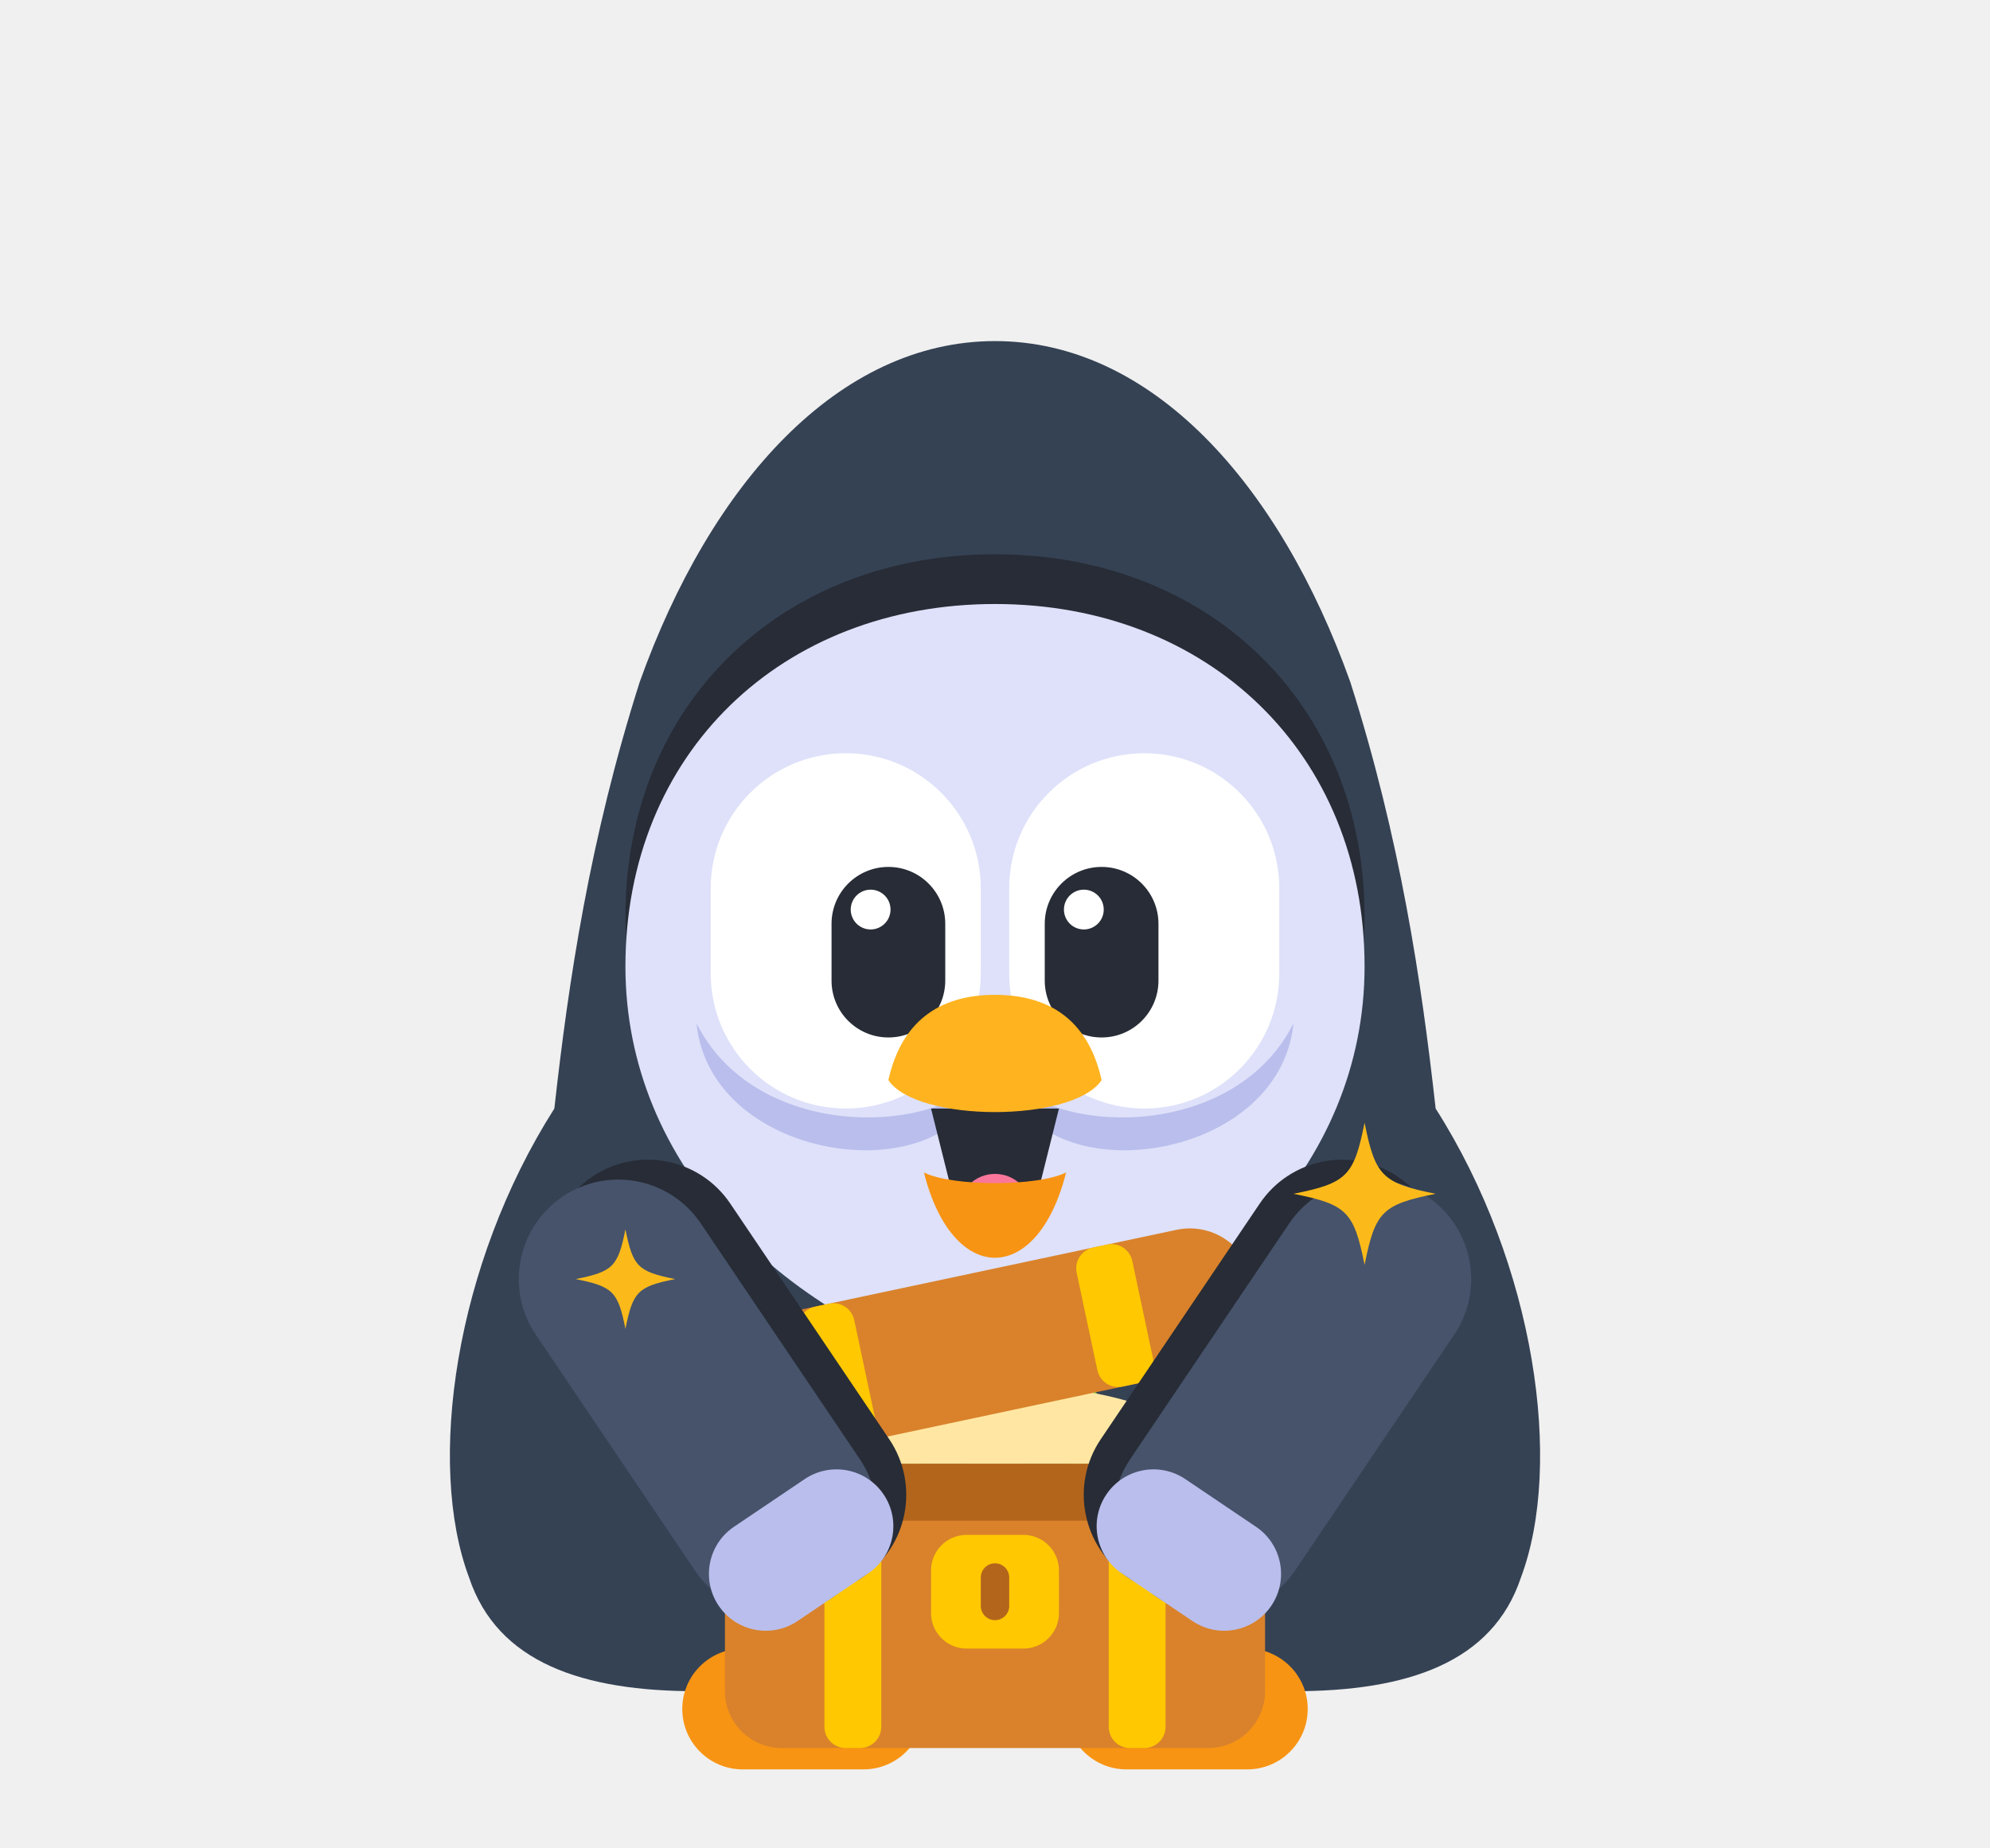
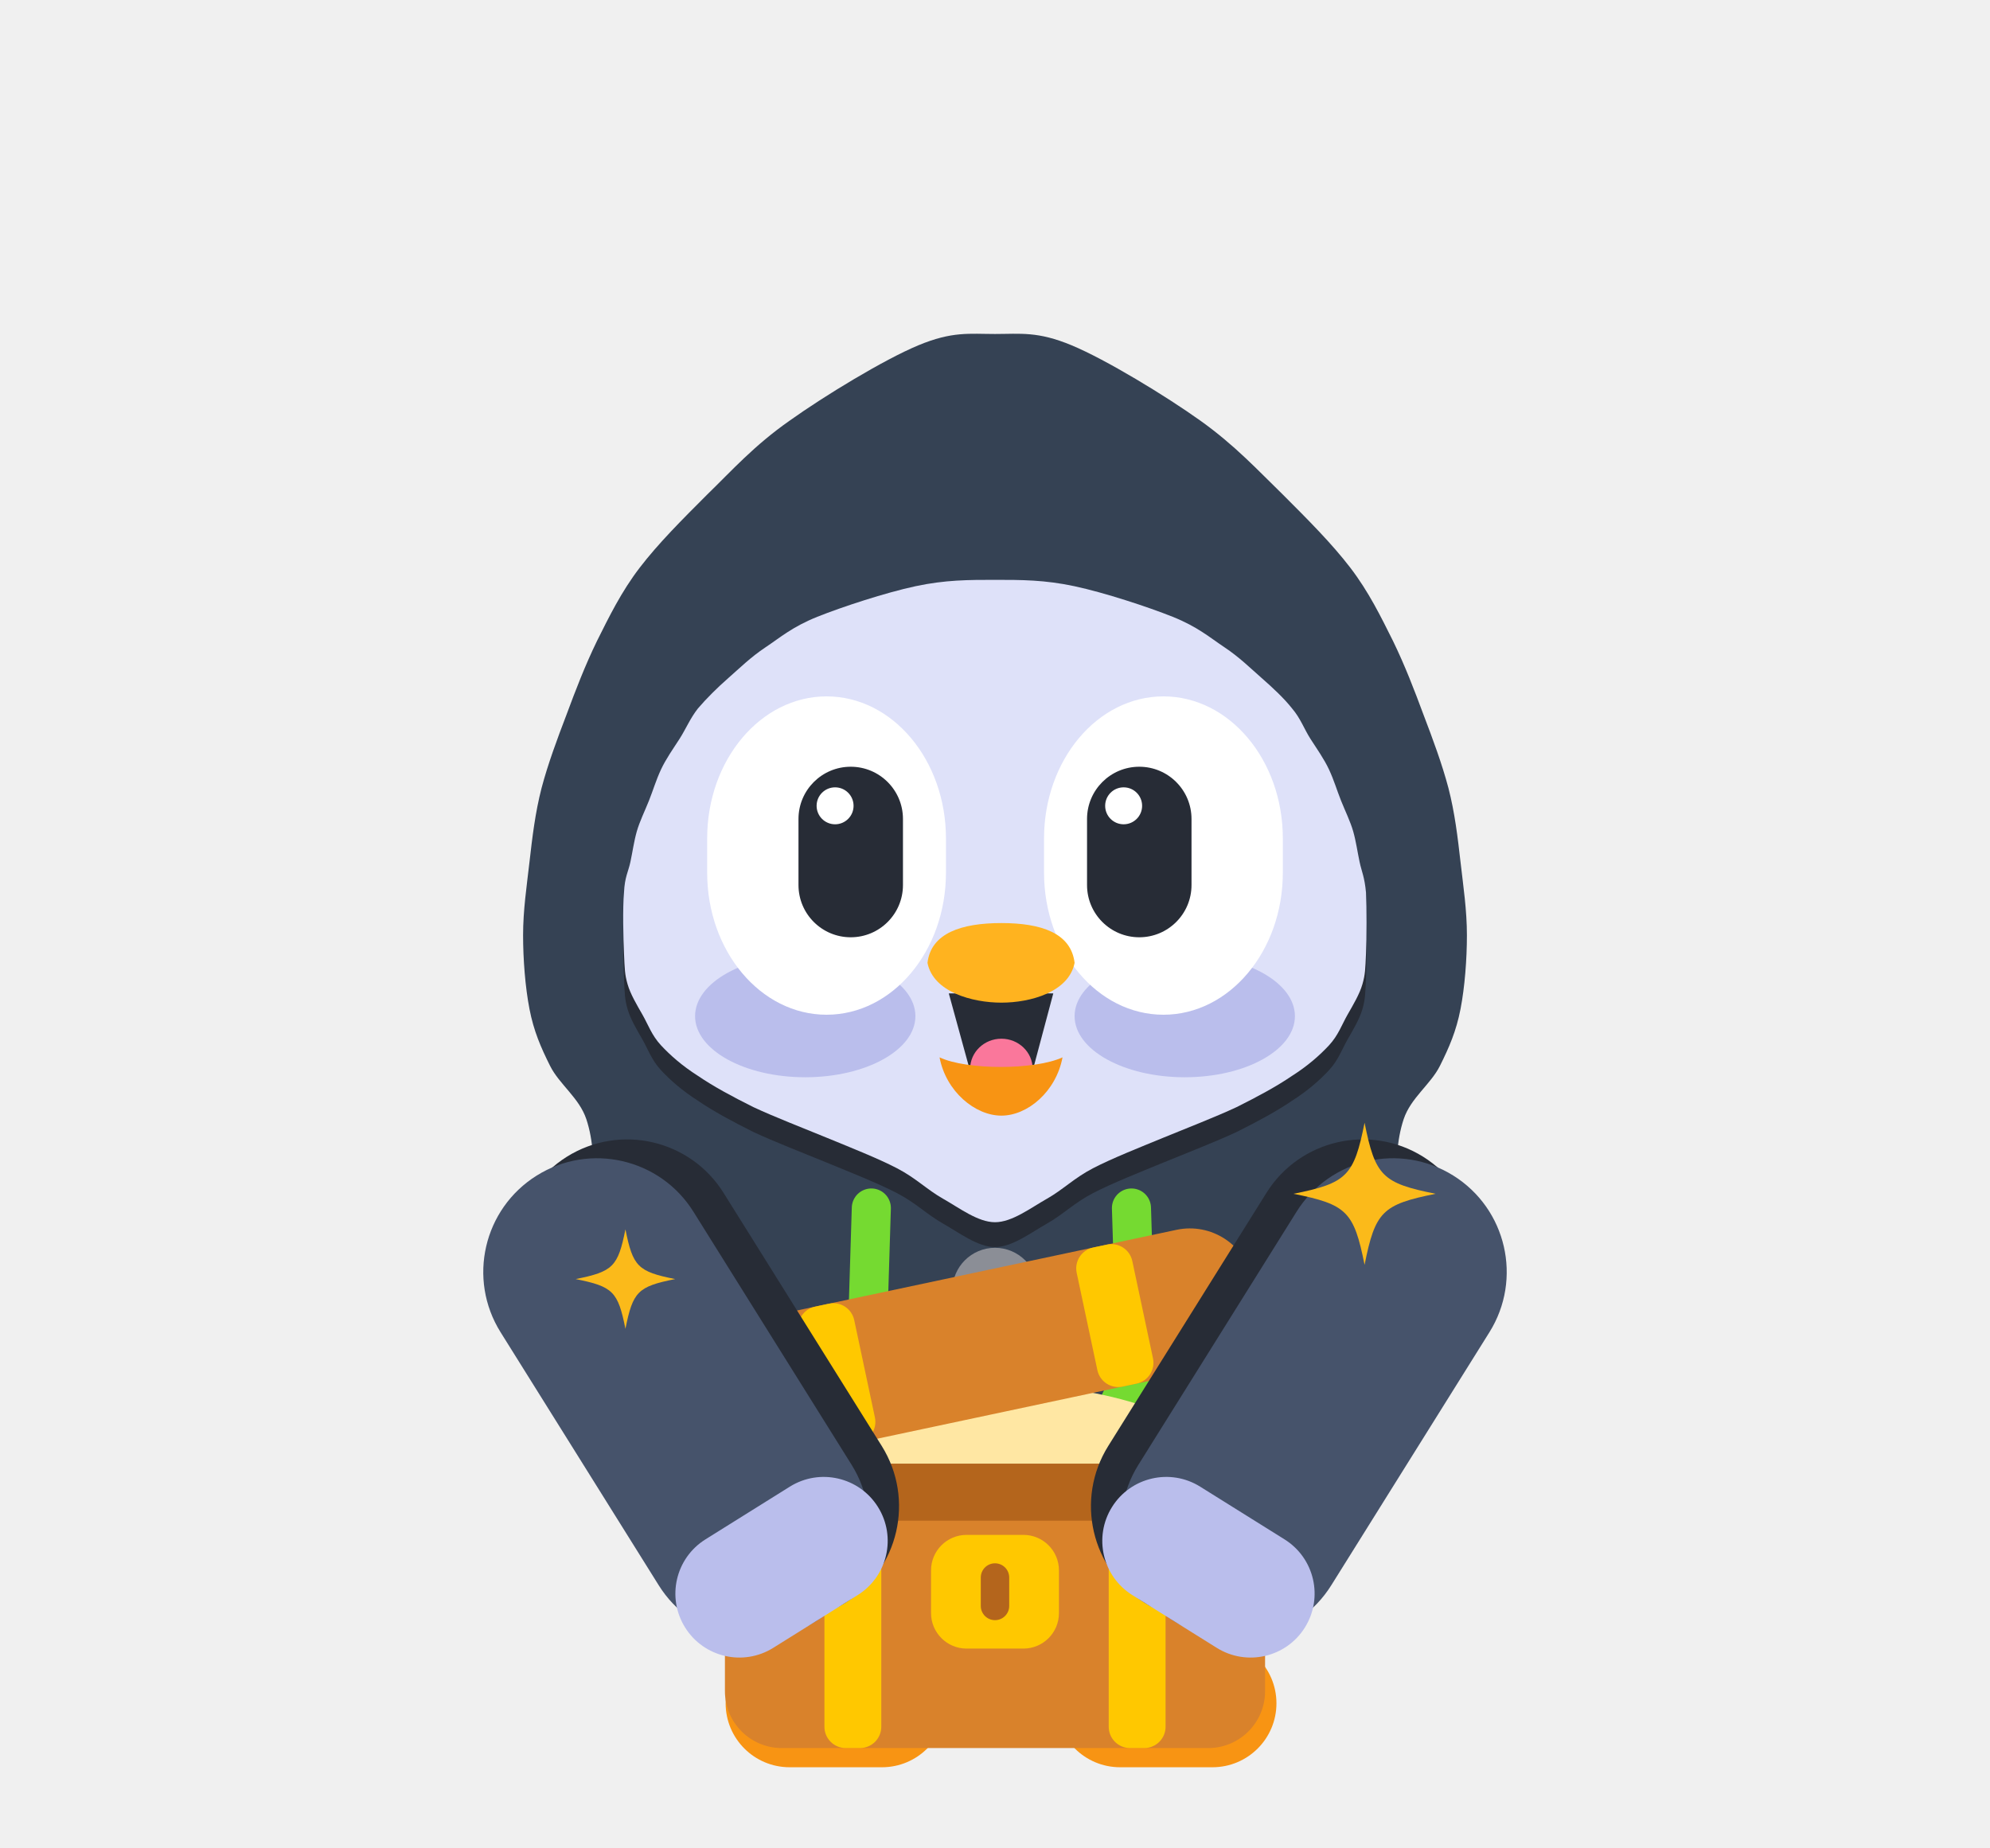
<svg xmlns="http://www.w3.org/2000/svg" viewBox="-40 -40 280 260" aria-hidden="true">
  <style>
  .byte-twinkle { transform-box: fill-box; transform-origin: center; animation: byte-twinkle 1.6s ease-in-out infinite }
  @keyframes byte-twinkle { 0%,100% { transform: scale(1) rotate(0) } 50% { transform: scale(.7) rotate(20deg) } }
  .byte-float { animation: byte-float 2.4s ease-in-out infinite }
  @keyframes byte-float { 0%,100% { transform: translateY(0) } 50% { transform: translateY(-4px) } }
  .byte-smoke { animation: byte-smoke 1.8s ease-out infinite }
  @keyframes byte-smoke { 0% { opacity: 0; transform: translateY(6px) } 25% { opacity: 1 } 100% { opacity: 0; transform: translateY(-10px) } }
  .byte-tear { animation: byte-tear 1.8s ease-in infinite }
  .byte-tear + .byte-tear { animation-delay: .6s }
  @keyframes byte-tear { 0% { opacity: 0; transform: translateY(0) } 15% { opacity: 1; transform: translateY(2px) }
    80% { opacity: 1; transform: translateY(14px) } 100% { opacity: 0; transform: translateY(18px) } }
  @media (prefers-reduced-motion: reduce) {
    .byte-twinkle, .byte-float, .byte-smoke, .byte-tear { animation: none }
    .byte-tear { transform: translateY(2px) }
  }
</style>
  <defs>
    <clipPath id="eyeL-R0">
-       <rect x="60" y="66" width="38" height="50" rx="19" />
+       <rect x="59.5" y="58" width="33.6" height="44.8" rx="16.8" ry="20" />
    </clipPath>
    <clipPath id="eyeR-R0">
-       <rect x="102" y="66" width="38" height="50" rx="19" />
+       <rect x="106.9" y="58" width="33.6" height="44.8" rx="16.8" ry="20" />
    </clipPath>
  </defs>
-   <path fill="#354254" d="M100 8 C122 8 140 28 150 56 C157 78 160 98 162 116 C176 138 180 166 174 182 C170 194 158 198 142 198 L58 198 C42 198 30 194 26 182 C20 166 24 138 38 116 C40 98 43 78 50 56 C60 28 78 8 100 8 Z" />
-   <path fill="#272C36" transform="translate(0 -7)" d="M100 154 C70 146 48 124 48 96 C48 66 70 45 100 45 C130 45 152 66 152 96 C152 124 130 146 100 154 Z" />
-   <path fill="#DEE1F9" d="M100 154 C70 146 48 124 48 96 C48 66 70 45 100 45 C130 45 152 66 152 96 C152 124 130 146 100 154 Z" />
+   <path fill="#354254" d="M100.0 7.0 C103.6 7.0 106.0 6.6 110.8 8.6 C115.6 10.6 124.0 15.7 128.9 19.2 C133.8 22.7 137.0 26.2 140.5 29.6 C144.0 33.1 147.4 36.5 150.0 39.9 C152.6 43.3 154.3 46.8 156.0 50.2 C157.7 53.7 159.0 57.1 160.3 60.6 C161.6 64.0 162.9 67.5 163.8 70.9 C164.7 74.4 165.1 77.8 165.5 81.3 C165.9 84.8 166.4 88.1 166.4 91.6 C166.4 95.0 166.1 98.9 165.5 102.0 C164.9 105.1 163.9 107.4 162.6 110.0 C161.3 112.6 158.5 114.5 157.5 117.5 C156.5 120.5 156.4 123.9 156.5 128.0 C156.6 132.1 157.8 137.5 158.0 142.0 C158.2 146.5 158.3 151.2 157.5 155.0 C156.7 158.8 154.9 161.5 153.0 165.0 C151.1 168.5 148.3 172.8 146.0 176.0 C143.7 179.2 141.8 182.1 139.0 184.5 C136.2 186.9 133.0 188.9 129.0 190.5 C125.0 192.1 119.8 193.1 115.0 193.8 C110.2 194.5 105.0 194.5 100.0 194.5 C95.0 194.5 89.8 194.5 85.0 193.8 C80.2 193.1 75.0 192.1 71.0 190.5 C67.0 188.9 63.8 186.9 61.0 184.5 C58.2 182.1 56.3 179.2 54.0 176.0 C51.7 172.8 48.9 168.5 47.0 165.0 C45.1 161.5 43.3 158.8 42.5 155.0 C41.7 151.2 41.8 146.5 42.0 142.0 C42.2 137.5 43.4 132.1 43.5 128.0 C43.6 123.9 43.5 120.5 42.5 117.5 C41.5 114.5 38.7 112.6 37.4 110.0 C36.1 107.4 35.1 105.1 34.5 102.0 C33.9 98.9 33.6 95.0 33.6 91.6 C33.6 88.1 34.1 84.8 34.5 81.3 C34.9 77.8 35.3 74.4 36.2 70.9 C37.1 67.5 38.4 64.0 39.7 60.6 C41.0 57.1 42.3 53.7 44.0 50.2 C45.7 46.8 47.4 43.3 50.0 39.9 C52.6 36.5 56.0 33.1 59.5 29.6 C63.0 26.2 66.1 22.7 71.1 19.2 C76.0 15.7 84.4 10.6 89.2 8.6 C94.0 6.6 96.4 7.0 100.0 7.0 Z" />
+   <path fill="#272C36" transform="translate(0 3.5)" d="M100.0 41.6 C103.7 41.6 107.0 41.6 111.2 42.5 C115.4 43.4 121.5 45.4 125.0 46.8 C128.5 48.2 130.2 49.7 132.3 51.1 C134.4 52.5 135.9 54.0 137.5 55.4 C139.1 56.8 140.7 58.3 141.8 59.7 C143.0 61.1 143.5 62.6 144.4 64.0 C145.3 65.4 146.3 66.8 147.0 68.3 C147.7 69.8 148.1 71.2 148.7 72.7 C149.3 74.2 150.0 75.6 150.4 77.0 C150.8 78.4 151.0 79.9 151.3 81.3 C151.6 82.7 152.0 83.4 152.2 85.6 C152.3 87.8 152.3 92.0 152.2 94.2 C152.1 96.4 152.1 97.1 151.7 98.5 C151.3 99.9 150.4 101.4 149.6 102.8 C148.8 104.2 148.3 105.7 147.0 107.1 C145.7 108.5 144.0 110.0 141.8 111.4 C139.6 112.9 137.0 114.3 134.0 115.8 C131.0 117.2 127.1 118.7 123.7 120.1 C120.3 121.5 116.5 123.0 113.8 124.4 C111.1 125.8 109.6 127.4 107.3 128.7 C105.0 130.0 102.4 132.0 100.0 132.0 C97.6 132.0 95.0 130.0 92.7 128.7 C90.4 127.4 88.9 125.8 86.2 124.4 C83.5 123.0 79.7 121.5 76.3 120.1 C72.9 118.7 69.0 117.2 66.0 115.8 C63.0 114.3 60.4 112.9 58.2 111.4 C56.0 110.0 54.3 108.5 53.0 107.1 C51.7 105.7 51.2 104.2 50.4 102.8 C49.6 101.4 48.7 99.9 48.3 98.5 C47.9 97.1 47.9 96.4 47.8 94.2 C47.7 92.0 47.6 87.8 47.8 85.6 C47.9 83.4 48.4 82.7 48.7 81.3 C49.0 79.9 49.2 78.4 49.6 77.0 C50.0 75.6 50.7 74.2 51.3 72.7 C51.9 71.2 52.3 69.8 53.0 68.3 C53.7 66.8 54.7 65.4 55.6 64.0 C56.5 62.6 57.1 61.1 58.2 59.7 C59.4 58.3 60.9 56.8 62.5 55.4 C64.1 54.0 65.6 52.5 67.7 51.1 C69.8 49.7 71.5 48.2 75.0 46.8 C78.5 45.4 84.6 43.4 88.8 42.5 C93.0 41.6 96.3 41.6 100.0 41.6 Z" />
+   <path fill="#DEE1F9" d="M100.0 41.6 C103.7 41.6 107.0 41.6 111.2 42.5 C115.4 43.4 121.5 45.4 125.0 46.8 C128.5 48.2 130.2 49.7 132.3 51.1 C134.4 52.5 135.9 54.0 137.5 55.4 C139.1 56.8 140.7 58.3 141.8 59.7 C143.0 61.1 143.5 62.6 144.4 64.0 C145.3 65.4 146.3 66.8 147.0 68.3 C147.7 69.8 148.1 71.2 148.7 72.7 C149.3 74.2 150.0 75.6 150.4 77.0 C150.8 78.4 151.0 79.9 151.3 81.3 C151.6 82.7 152.0 83.4 152.2 85.6 C152.3 87.8 152.3 92.0 152.2 94.2 C152.1 96.4 152.1 97.1 151.7 98.5 C151.3 99.9 150.4 101.4 149.6 102.8 C148.8 104.2 148.3 105.7 147.0 107.1 C145.7 108.5 144.0 110.0 141.8 111.4 C139.6 112.9 137.0 114.3 134.0 115.8 C131.0 117.2 127.1 118.7 123.7 120.1 C120.3 121.5 116.5 123.0 113.8 124.4 C111.1 125.8 109.6 127.4 107.3 128.7 C105.0 130.0 102.4 132.0 100.0 132.0 C97.6 132.0 95.0 130.0 92.7 128.7 C90.4 127.4 88.9 125.8 86.2 124.4 C83.5 123.0 79.7 121.5 76.3 120.1 C72.9 118.7 69.0 117.2 66.0 115.8 C63.0 114.3 60.4 112.9 58.2 111.4 C56.0 110.0 54.3 108.5 53.0 107.1 C51.7 105.7 51.2 104.2 50.4 102.8 C49.6 101.4 48.7 99.9 48.3 98.5 C47.9 97.1 47.9 96.4 47.8 94.2 C47.7 92.0 47.6 87.8 47.8 85.6 C47.9 83.4 48.4 82.7 48.7 81.3 C49.0 79.9 49.2 78.4 49.6 77.0 C50.0 75.6 50.7 74.2 51.3 72.7 C51.9 71.2 52.3 69.8 53.0 68.3 C53.7 66.8 54.7 65.4 55.6 64.0 C56.5 62.6 57.1 61.1 58.2 59.7 C59.4 58.3 60.9 56.8 62.5 55.4 C64.1 54.0 65.6 52.5 67.7 51.1 C69.8 49.7 71.5 48.2 75.0 46.8 C78.5 45.4 84.6 43.4 88.8 42.5 C93.0 41.6 96.3 41.6 100.0 41.6 Z" />
  <g fill="#BABEEC">
-     <path d="M58 104 C60 124 94 128 98 112 C90 120 66 120 58 104 Z" />
-     <path d="M142 104 C140 124 106 128 102 112 C110 120 134 120 142 104 Z" />
+     <ellipse cx="73.3" cy="103" rx="15.5" ry="8.6" />
+     <ellipse cx="126.7" cy="103" rx="15.5" ry="8.6" />
  </g>
  <g>
-     <rect x="60" y="66" width="38" height="50" rx="19" fill="#FFFFFF" />
+     <rect x="59.5" y="58" width="33.6" height="44.8" rx="16.8" ry="20" fill="#FFFFFF" />
    <g clip-path="url(#eyeL-R0)">
-       <g transform="translate(6 1) translate(79 93) scale(1) translate(-79 -93)">
-         <rect x="71" y="81" width="16" height="24" rx="8" fill="#272C36" />
-         <circle cx="76.5" cy="87" r="2.8" fill="#FFFFFF" />
+       <g transform="translate(3.4 -0.5) translate(76.3 80.4) scale(1) translate(-76.3 -80.4)">
+         <rect x="68.95" y="68.4" width="14.7" height="24" rx="7.35" fill="#272C36" />
+         <circle cx="74.1" cy="73.9" r="2.6" fill="#FFFFFF" />
      </g>
-       <rect x="44" y="116" width="70" height="70" fill="#DEE1F9" />
-       <rect x="44" y="-4" width="70" height="70" fill="#BABEEC" transform="rotate(0 79 66)" />
+       <rect x="41.3" y="102.8" width="70" height="70" fill="#DEE1F9" />
+       <rect x="41.3" y="-12" width="70" height="70" fill="#BABEEC" transform="rotate(0 76.3 58)" />
    </g>
  </g>
  <g>
-     <rect x="102" y="66" width="38" height="50" rx="19" fill="#FFFFFF" />
+     <rect x="106.9" y="58" width="33.6" height="44.8" rx="16.8" ry="20" fill="#FFFFFF" />
    <g clip-path="url(#eyeR-R0)">
-       <g transform="translate(-6 1) translate(121 93) scale(1) translate(-121 -93)">
-         <rect x="113" y="81" width="16" height="24" rx="8" fill="#272C36" />
-         <circle cx="118.5" cy="87" r="2.8" fill="#FFFFFF" />
+       <g transform="translate(-3.4 -0.5) translate(123.7 80.4) scale(1) translate(-123.7 -80.4)">
+         <rect x="116.35" y="68.4" width="14.7" height="24" rx="7.35" fill="#272C36" />
+         <circle cx="121.5" cy="73.9" r="2.6" fill="#FFFFFF" />
      </g>
-       <rect x="86" y="116" width="70" height="70" fill="#DEE1F9" />
-       <rect x="86" y="-4" width="70" height="70" fill="#BABEEC" transform="rotate(0 121 66)" />
+       <rect x="88.7" y="102.8" width="70" height="70" fill="#DEE1F9" />
+       <rect x="88.7" y="-12" width="70" height="70" fill="#BABEEC" transform="rotate(0 123.7 58)" />
    </g>
  </g>
-   <g transform="translate(0 116) scale(1 2) translate(0 -116)">
-     <path d="M91 116 L109 116 L105 124 C103 126 97 126 95 124 Z" fill="#272C36" />
-     <ellipse cx="100" cy="123" rx="5" ry="2.4" fill="#FA779B" />
+   <g transform="translate(0 99.8) scale(1 2.125) translate(0 -99.8)">
+     <path d="M93.5 99.8 L108.2 99.8 L104.8 105.8 C103.2 107.2 98.6 107.2 97 105.8 Z" fill="#272C36" />
+     <ellipse cx="100.9" cy="104.8" rx="4.4" ry="2" fill="#FA779B" />
  </g>
-   <path d="M90 116 C94 118 106 118 110 116 C108 124 104 128 100 128 C96 128 92 124 90 116 Z" fill="#F89413" transform="translate(0 9)" />
-   <path d="M85 112 C87 103 93 100 100 100 C107 100 113 103 115 112 C111 118 89 118 85 112 Z" fill="#FFB31F" />
-   <g stroke="#75DA31" stroke-width="6" stroke-linecap="round" fill="none">
-     <path d="M88 158 C87 165 86 170 86 177" />
-     <path d="M112 158 C113 165 114 170 114 177" />
+   <path d="M92.2 99.8 C96 101.6 105.6 101.6 109.5 99.8 C108.6 104.6 104.6 108 100.9 108 C97.2 108 93.1 104.6 92.2 99.8 Z" fill="#F89413" transform="translate(0 9)" />
+   <path d="M90.5 95.5 C91 91.3 95.3 89.9 100.9 89.9 C106.5 89.9 110.7 91.3 111.2 95.5 C110.4 99.6 105 101.1 100.9 101.1 C96.8 101.1 91.3 99.6 90.5 95.5 Z" fill="#FFB31F" />
+   <g stroke="#75DA31" stroke-width="5.5" stroke-linecap="round" fill="none">
+     <path d="M82.6 130 C82.3 140 82 148 81.9 156" />
+     <path d="M119.2 130 C119.5 140 119.8 148 119.9 156" />
  </g>
  <g fill="#75DA31">
-     <rect x="81" y="175" width="10" height="13" rx="5" />
-     <rect x="109" y="175" width="10" height="13" rx="5" />
+     <rect x="76.7" y="153" width="10.3" height="12" rx="5.15" />
+     <rect x="114.7" y="153" width="10.3" height="12" rx="5.15" />
  </g>
-   <rect x="95" y="163" width="10" height="17" rx="5" fill="#8B8E96" />
+   <rect x="94" y="135.6" width="12" height="19.8" rx="6" fill="#8B8E96" />
  <g fill="#F89413">
-     <rect x="56" y="192" width="34" height="17" rx="8.5" />
-     <rect x="110" y="192" width="34" height="17" rx="8.5" />
+     <rect x="62.1" y="190.7" width="31" height="18" rx="9" />
+     <rect x="108.6" y="190.7" width="31" height="18" rx="9" />
  </g>
  <g>
    <path d="M66 166 C78 151 122 151 134 166 Z" fill="#FFE7A3" />
    <rect x="62" y="166" width="76" height="40" rx="8" fill="#D9822B" />
    <rect x="62" y="166" width="76" height="8" rx="4" fill="#B4651C" />
    <g transform="rotate(-12 62 166)">
      <rect x="60" y="147" width="80" height="20" rx="9" fill="#D9822B" />
      <rect x="76" y="147" width="8" height="20" rx="3" fill="#FFC800" />
      <rect x="116" y="147" width="8" height="20" rx="3" fill="#FFC800" />
    </g>
    <g fill="#FFC800">
      <rect x="76" y="166" width="8" height="40" rx="3" />
      <rect x="116" y="166" width="8" height="40" rx="3" />
      <rect x="91" y="176" width="18" height="16" rx="5" />
    </g>
    <rect x="98" y="180" width="4" height="8" rx="2" fill="#B4651C" />
  </g>
  <g>
-     <g transform="translate(47 140)">
-       <g transform="rotate(236)">
-         <rect x="-54" y="-9" width="68" height="28" rx="14" fill="#272C36" />
-         <rect x="-54" y="-14" width="68" height="28" rx="14" fill="#46536B" />
-         <rect x="-54" y="-14" width="16" height="28" rx="8" fill="#BABEEC" />
+     <g transform="translate(44 139)">
+       <g transform="rotate(238)">
+         <rect x="-58" y="-11" width="74" height="32" rx="16" fill="#272C36" />
+         <rect x="-58" y="-16" width="74" height="32" rx="16" fill="#46536B" />
+         <rect x="-58" y="-16" width="18" height="32" rx="9" fill="#BABEEC" />
      </g>
    </g>
  </g>
  <g transform="translate(200 0) scale(-1 1)">
-     <g transform="translate(47 140)">
-       <g transform="rotate(236)">
-         <rect x="-54" y="-9" width="68" height="28" rx="14" fill="#272C36" />
-         <rect x="-54" y="-14" width="68" height="28" rx="14" fill="#46536B" />
-         <rect x="-54" y="-14" width="16" height="28" rx="8" fill="#BABEEC" />
+     <g transform="translate(44 139)">
+       <g transform="rotate(238)">
+         <rect x="-58" y="-11" width="74" height="32" rx="16" fill="#272C36" />
+         <rect x="-58" y="-16" width="74" height="32" rx="16" fill="#46536B" />
+         <rect x="-58" y="-16" width="18" height="32" rx="9" fill="#BABEEC" />
      </g>
    </g>
  </g>
  <g transform="translate(152 128) scale(1)">
    <path class="byte-twinkle" style="animation-delay:0s" fill="#FBBA1A" d="M0 -10 C1.5 -2.5 2.5 -1.5 10 0 C2.5 1.5 1.5 2.5 0 10 C-1.5 2.5 -2.5 1.5 -10 0 C-2.5 -1.5 -1.5 -2.5 0 -10 Z" />
  </g>
  <g transform="translate(48 140) scale(0.7)">
    <path class="byte-twinkle" style="animation-delay:0.5s" fill="#FBBA1A" d="M0 -10 C1.5 -2.5 2.5 -1.5 10 0 C2.5 1.5 1.5 2.5 0 10 C-1.5 2.5 -2.5 1.5 -10 0 C-2.5 -1.5 -1.5 -2.5 0 -10 Z" />
  </g>
</svg>
